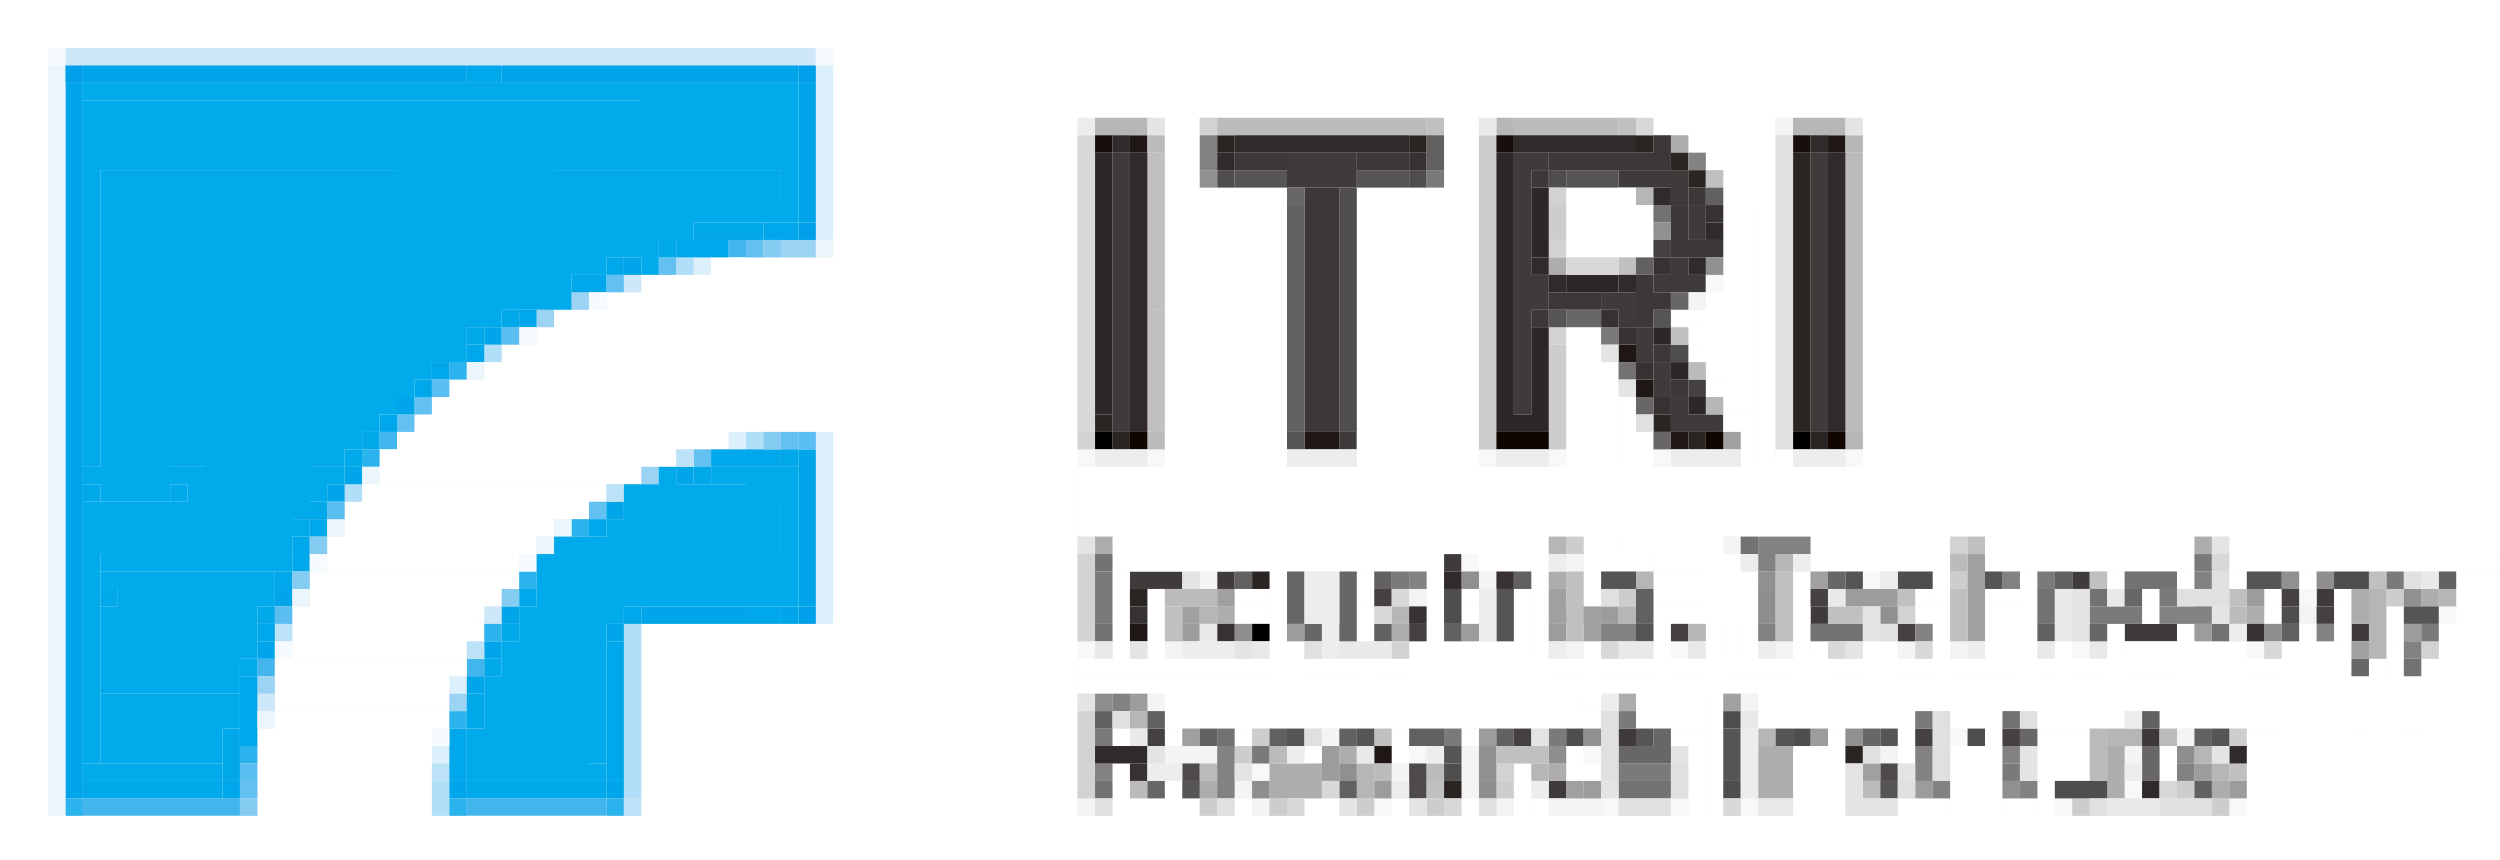
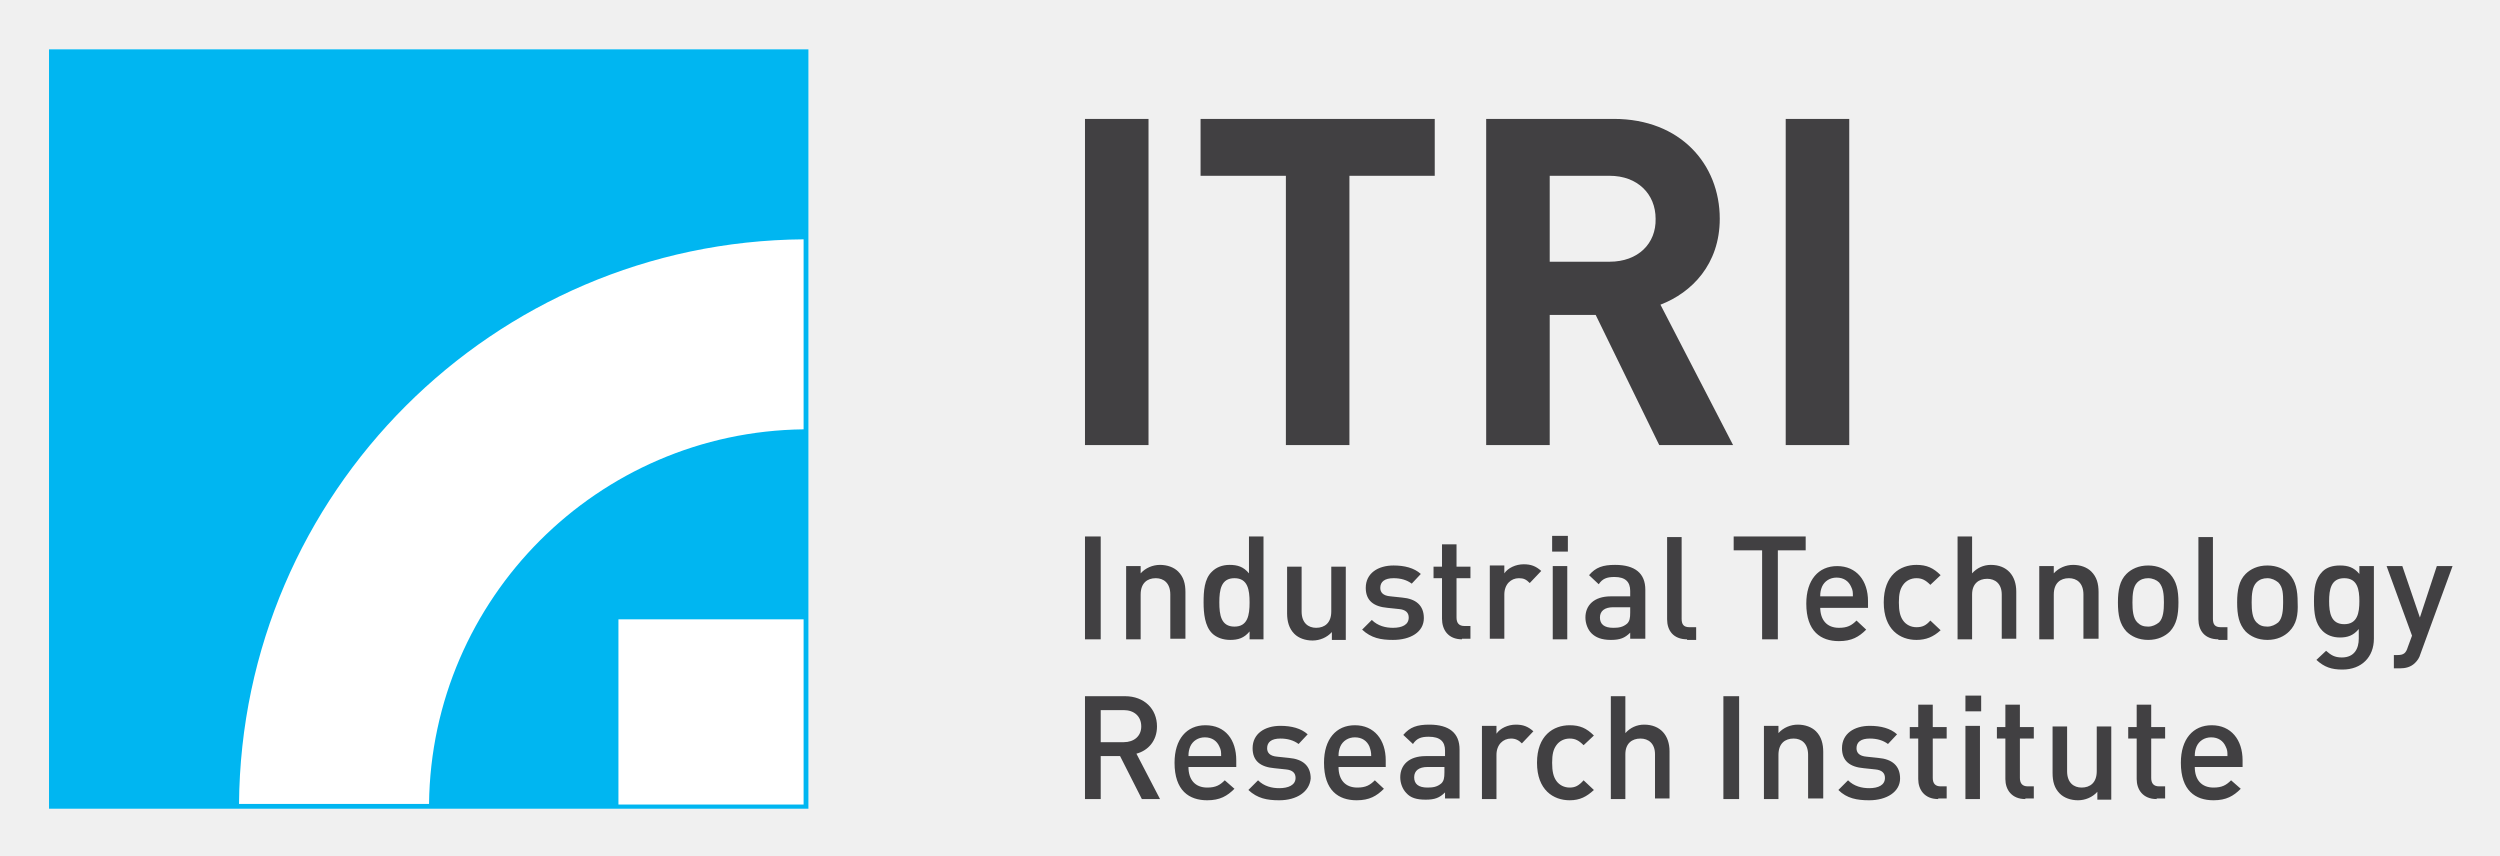
- <svg xmlns="http://www.w3.org/2000/svg" role="img" viewBox="83.25 56.25 143.26 49.26">
-   <path d="M130 60h1v9h-1zm0 9h1v1h-1zm-7 2h1v1h-1zm2 10h1v1h-1zm5 0h1v10h-1zm0 10h1v1h-1zm-21 4h1v1h-1zm-1 4h1v1h-1z" fill="#dcf0fc" />
-   <path d="M147 65h1v15h-1zm10 0h3v1h-3zm3 0h1v1h-1zm10 0h1v15h-1zm1 0h1v1h-1zm16 0h1v15h-1zm-30 1h3v1h-3zm3 0h1v1h-1zm16 0h3v1h-3zm3 0h1v1h-1zm0 1h1v1h-1zm1 1h1v1h-1zm0 1h1v1h-1zm-1 2h1v1h-1zm-8 1h1v1h-1zm7 0h2v1h-2zm2 0h1v1h-1zm-9 1h1v1h-1zm4 0h2v1h-2zm1 1h1v1h-1zm1 1h1v1h-1zm0 1h1v1h-1zm1 1h1v1h-1zm0 1h1v1h-1zm1 1h1v1h-1zm-32 1h1v1h-1zm32 0h2v1h-2zm2 0h1v1h-1zm6 0h1v1h-1zm-27 1h1v1h-1zm6 7h1v1h-1zm-18 1h2v1h-2zm2 0h1v1h-1zm3 0h1v1h-1zm49 0h1v1h-1zm14 1h1v1h-1zm-29 1h1v1h-1zm18 1h2v1h-2zm2 0h1v1h-1zm11 0h1v1h-1zm-42 6h1v1h-1zm-4 3h1v1h-1z" fill="#3f3b3a" />
-   <path d="M125 70h1v1h-1zm-20 11h1v1h-1zm-7 13h1v1h-1zm12 0h1v1h-1zm-22 8h8v1h-8zm8 0h1v1h-1zm14 0h7v1h-7zm7 0h1v1h-1z" fill="#43b5ed" />
-   <path d="M181 72h1v1h-1zm-36 10h1v1h-1zm4 0h1v1h-1zm19 0h1v1h-1zm4 0h1v1h-1zm6 0h1v1h-1zm11 0h1v1h-1zm-22 6h1v1h-1zm23 1h1v1h-1zm25 1h1v1h-1zm8 1h1v1h-1zm-78 2h1v1h-1zm34 0h1v1h-1zm23 0h1v1h-1zm10 0h1v1h-1zm-17 5h1v1h-1zm-31 1h1v1h-1zm10 0h1v1h-1zm-19 1h1v1h-1zm50 1h1v1h-1zm-43 1h1v1h-1zm13 0h1v1h-1zm4 0h1v1h-1zm4 0h1v1h-1zm18 0h1v1h-1zm10 0h1v1h-1z" fill="#f8f8f8" />
-   <g fill="#fff">
-     <path d="M0 0h310v58H0zm310 0h1v161h-1zM0 58h310v1H0zm0 1h85v102H0zm85 0h1v102h-1zm46 0h179v3H131zm0 3h179v1H131zm0 1h13v98h-13zm13 0h1v98h-1zm6 0h1v25h-1zm1 0h1v25h-1zm15 0h1v23h-1zm1 0h1v24h-1zm11 0h6v1h-6zm6 0h1v23h-1zm6 0h120v23H190zm-10 1h4v1h-4zm1 1h3v1h-3zm1 1h2v2h-2zm-30 1h4v19h-4zm4 0h1v30h-1z" />
-     <path d="M161 67h6v19h-6zm12 0h3v3h-3zm3 0h1v3h-1zm1 1h1v2h-1zm5 0h2v12h-2zm-9 2h4v1h-4zm4 0h1v1h-1zm-53 1h20v9h-20z" />
-     <path d="M120 72h24v8h-24z" />
-     <path d="M118 73h26v7h-26zm63 0h3v5h-3z" />
-     <path d="M115 74h29v6h-29zm64 0h5v1h-5z" />
-     <path d="M114 75h30v5h-30zm59 0h1v11h-1zm1 0h1v13h-1zm6 0h4v1h-4z" />
-     <path d="M112 76h32v4h-32zm68 0h4v1h-4z" />
-     <path d="M111 77h33v3h-33zm64 0h1v11h-1z" />
-     <path d="M109 78h35v2h-35zm72 0h3v1h-3z" />
-     <path d="M108 79h36v1h-36zm68 0h1v8h-1zm-69 1h37v1h-37zm75 0h2v1h-2zm-76 1h18v1h-18zm18 0h1v1h-1zm53 0h1v7h-1zm6 0h1v5h-1zm-78 1h16v1h-16zm16 0h1v1h-1zm64 0h1v4h-1zm-80 1h14v1h-14zm14 0h1v1h-1z" />
-     <path d="M145 83h165v3H145zm-41 1h13v1h-13zm13 0h1v1h-1zm-14 1h13v1h-13zm13 0h1v1h-1zm-13 1h11v1h-11zm11 0h1v1h-1zm31 0h165v1H145zm-43 1h11v2h-11zm11 0h1v1h-1zm34 0h7v1h-7zm7 0h11v1h-11zm11 0h6v1h-6zm6 0h1v1h-1zm5 0h2v1h-2zm2 0h3v1h-3zm3 0h1v74h-1zm6 0h7v1h-7zm7 0h1v1h-1zm3 0h11v1h-11zm11 0h1v2h-1zm3 0h99v1h-99zm-64 1h7v1h-7zm7 0h8v1h-8zm8 0h3v1h-3zm3 0h1v9h-1zm3 0h3v1h-3zm3 0h1v9h-1zm3 0h1v2h-1zm1 0h3v1h-3z" />
-     <path d="M178 88h4v1h-4zm4 0h1v7h-1zm5 0h5v1h-5zm5 0h2v1h-2zm2 0h1v3h-1zm3 0h4v1h-4zm4 0h4v1h-4zm4 0h3v1h-3zm6 0h1v1h-1zm1 0h4v1h-4zm4 0h94v1h-94zm-115 1h11v1h-11zm11 0h1v1h-1zm35 0h1v6h-1zm14 0h1v2h-1z" />
-     <path d="M178 89h5v1h-5zm5 0h1v6h-1zm3 0h1v8h-1zm13 0h1v7h-1zm5 0h1v1h-1zm4 0h1v1h-1zm3 0h1v1h-1zm4 0h1v1h-1zm9 0h86v72h-86zm-123 1h10v2h-10zm10 0h1v1h-1zm38 0h1v5h-1zm5 0h2v1h-2zm13 0h1v1h-1zm3 0h1v7h-1zm4 0h1v1h-1zm4 0h5v1h-5zm15 0h1v1h-1zm4 0h2v1h-2zm9 0h1v1h-1zm7 0h1v1h-1zm4 0h1v1h-1z" />
-     <path d="M100 91h10v3h-10zm54 0h2v1h-2zm7 0h1v6h-1zm6 0h1v1h-1zm11 0h5v1h-5zm15 0h1v1h-1zm1 0h1v5h-1zm3 0h2v1h-2zm9 0h1v1h-1zm7 0h1v1h-1zm4 0h1v2h-1zm3 0h1v2h-1zm-110 1h1v1h-1zm10 0h24v69h-24zm58 0h1v5h-1zm19 0h2v3h-2zm7 0h1v5h-1zm4 0h1v5h-1zm7 0h1v69h-1zm8 0h87v69h-87zm-66 1h1v4h-1zm7 0h2v4h-2zm2 0h2v4h-2zm2 0h3v4h-3zm6 0h1v4h-1zm13 0h1v4h-1zm3 0h1v4h-1zm1 0h1v4h-1zm10 0h1v4h-1z" />
-     <path d="M205 93h4v2h-4zm4 0h2v4h-2zm2 0h1v4h-1zm3 0h3v68h-3zm3 0h1v68h-1zm3 0h1v68h-1zM99 94h10v3H99zm10 0h1v1h-1z" />
-     <path d="M145 94h70v1h-70zm74 0h1v67h-1zm3 0h88v67h-88z" />
-     <path d="M145 95h165v1H145zm5 1h24v1h-24zm27 0h4v1h-4zm7 0h8v1h-8zm8 0h3v1h-3zm3 0h2v1h-2zm2 0h8v1h-8zm8 0h105v1H205zM99 97h9v64h-9zm9 0h1v1h-1zm42 0h24v1h-24zm24 0h1v1h-1zm3 0h4v1h-4zm7 0h8v1h-8zm8 0h1v2h-1zm3 0h2v1h-2zm2 0h1v64h-1zm3 0h4v1h-4zm4 0h1v1h-1zm3 0h103v1H207z" />
-     <path d="M98 98h9v63h-9zm49 0h1v63h-1zm3 0h1v1h-1zm4 0h1v1h-1zm9 0h1v1h-1zm4 0h1v1h-1zm12 0h2v1h-2zm9 0h1v63h-1zm12 0h2v1h-2zm2 0h1v2h-1zm10 0h98v63h-98zm-54 1h1v1h-1zm5 0h1v1h-1zm10 0h1v1h-1zm7 0h1v62h-1zm6 0h2v1h-2zm6 0h1v1h-1zm3 0h2v1h-2zm5 0h2v1h-2zm7 0h1v1h-1zm-37 1h1v61h-1zm3 0h1v1h-1zm1 0h1v1h-1zm12 0h2v1h-2zm9 0h2v1h-2zm5 0h2v1h-2zm2 0h1v1h-1zm5 0h1v1h-1zm-57 1h1v60h-1zm36 0h2v60h-2zm9 0h2v60h-2zm5 0h1v60h-1z" />
-     <path d="M148 102h3v59h-3zm3 0h1v59h-1zm3 0h1v59h-1zm4 0h1v59h-1zm1 0h1v59h-1zm4 0h1v59h-1zm4 0h1v59h-1zm4 0h1v59h-1zm21 0h1v59h-1zm1 0h2v59h-2zm5 0h2v59h-2z" />
-     <path d="M86 103h224v58H86zM0 161h310v1H0zm310 0h1v1h-1z" />
+ <svg xmlns="http://www.w3.org/2000/svg" role="img" viewBox="-6.70 51.55 413.14 141.39">
+   <style>svg {enable-background:new 0 0 400 245}</style>
+   <path fill="#fff" d="M1.4 59.7h125.5v125.5H1.4z" />
+   <path fill="#00b6f1" d="M1.4 59.7v125.5h125.5V59.7H1.4zm124.7 124.8H95.5v-30.6h30.6v30.6zm0-62c-34 .4-61.5 27.9-61.9 61.9H32.8c.4-51.4 42-92.9 93.3-93.3v31.4z" />
+   <g>
+     <path fill="#414042" d="M288.4 71.2v53.9h10.5V71.2h-10.5m-10.9 16.5c0-9-6.5-16.5-17.5-16.5h-21.1v53.9h10.5v-21.5h7.6l10.5 21.5h12.2l-12-23.2c5.2-2 9.8-6.7 9.8-14.2zm-18.2 7.1h-9.9V80.6h9.9c4.6 0 7.6 3 7.6 7.1.1 4.1-2.9 7.1-7.6 7.1zm-86.7 30.3h10.5V71.2h-10.5v53.9zm19.1-44.5h14.1v44.5h10.5V80.6h14.1v-9.4h-38.7v9.4zm-19.1 59.6h2.6v17h-2.6zm14.1 17v-7.4c0-1.9-1.1-2.7-2.4-2.7-1.4 0-2.5.8-2.5 2.7v7.4h-2.4v-12.1h2.4v1.2c.8-.9 2-1.4 3.2-1.4 1.2 0 2.3.4 3 1.1.9.9 1.2 2 1.2 3.4v7.7h-2.5m10.6-10c-2.2 0-2.5 1.9-2.5 4s.3 4 2.5 4 2.5-1.9 2.5-4-.3-4-2.5-4m2.5 10.1v-1.3c-.9 1.1-1.9 1.4-3.2 1.4-1.2 0-2.3-.4-3-1.1-1.2-1.2-1.4-3.3-1.4-5.1 0-1.8.1-3.9 1.4-5.1.7-.7 1.7-1.1 2.9-1.1 1.3 0 2.3.3 3.2 1.4v-6.1h2.4v17h-2.3zm13.6 0V156c-.8.9-2 1.4-3.2 1.4-1.2 0-2.3-.4-3-1.1-.9-.9-1.2-2.1-1.2-3.4v-7.7h2.4v7.4c0 1.9 1.1 2.7 2.4 2.7 1.4 0 2.5-.8 2.5-2.7v-7.4h2.4v12.1h-2.3m10.1 0c-2 0-3.6-.3-5.1-1.7l1.6-1.6c1 1 2.3 1.3 3.5 1.3 1.5 0 2.6-.5 2.6-1.7 0-.8-.5-1.3-1.6-1.4l-1.9-.2c-2.3-.2-3.6-1.2-3.6-3.3 0-2.4 2-3.7 4.6-3.7 1.8 0 3.4.4 4.5 1.4l-1.5 1.6c-.8-.6-1.8-.9-3-.9-1.5 0-2.2.6-2.2 1.6 0 .7.4 1.3 1.7 1.4l1.9.2c2.3.2 3.6 1.3 3.6 3.4 0 2.3-2.2 3.6-5.1 3.6m11.4-.1c-2.3 0-3.3-1.6-3.3-3.4v-6.7h-1.4v-1.9h1.4v-3.7h2.4v3.7h2.3v1.9H234v6.5c0 .9.4 1.4 1.3 1.4h1v2.1h-1.4m11.2-9.2c-.6-.6-1-.8-1.8-.8-1.3 0-2.4 1-2.4 2.7v7.3h-2.4V145h2.4v1.3c.6-.9 1.9-1.5 3.2-1.5 1.2 0 2 .3 2.9 1.1l-1.9 2m3.8 9.3v-12.1h2.4v12.1h-2.4m2.5-14.5h-2.6v-2.6h2.6v2.6zm10.3 9.2h-2.8c-1.4 0-2.2.6-2.2 1.7s.7 1.7 2.2 1.7c.9 0 1.6-.1 2.3-.7.4-.4.5-.9.5-1.8v-.9m0 5.3v-1.1c-.9.9-1.7 1.2-3.2 1.2-1.5 0-2.5-.4-3.2-1.1-.6-.6-1-1.6-1-2.6 0-2 1.4-3.5 4.2-3.5h3.2v-.9c0-1.5-.8-2.3-2.6-2.3-1.3 0-2 .3-2.6 1.2l-1.6-1.5c1.1-1.3 2.3-1.7 4.3-1.7 3.3 0 5 1.4 5 4.1v8.1h-2.5zm9.4 0c-2.3 0-3.3-1.5-3.3-3.3v-13.6h2.4v13.5c0 .9.3 1.4 1.3 1.4h1.1v2.1h-1.5m15-14.8v14.7h-2.6v-14.7h-4.7v-2.3h11.9v2.3h-4.6m12.1 6c-.4-.9-1.2-1.5-2.4-1.5-1.1 0-2 .6-2.4 1.5-.2.5-.3.9-.3 1.6h5.4c0-.7 0-1-.3-1.6m-5.1 3.4c0 2.1 1.1 3.4 3.1 3.4 1.4 0 2.1-.4 2.9-1.2l1.6 1.5c-1.2 1.2-2.4 1.9-4.5 1.9-3 0-5.4-1.6-5.4-6.2 0-3.9 2-6.2 5.1-6.2 3.2 0 5.1 2.4 5.1 5.8v1.1h-7.9zm15.9 5.4c-2.7 0-5.4-1.7-5.4-6.2s2.7-6.2 5.4-6.2c1.7 0 2.8.5 4 1.7l-1.7 1.6c-.8-.8-1.4-1.1-2.3-1.1-.9 0-1.7.4-2.2 1.1-.5.7-.7 1.5-.7 2.9s.2 2.3.7 3c.5.7 1.3 1.1 2.2 1.1 1 0 1.6-.3 2.3-1.1l1.7 1.6c-1.2 1.1-2.4 1.6-4 1.6m14.1-.1v-7.4c0-1.8-1.1-2.6-2.4-2.6-1.4 0-2.5.8-2.5 2.6v7.4h-2.4v-17h2.4v6.1c.8-.9 1.9-1.4 3.1-1.4 2.7 0 4.2 1.8 4.2 4.4v7.8h-2.4m13.5.1v-7.4c0-1.9-1.1-2.7-2.4-2.7-1.4 0-2.5.8-2.5 2.7v7.4h-2.4v-12.1h2.4v1.2c.8-.9 2-1.4 3.2-1.4 1.2 0 2.3.4 3 1.1.9.9 1.2 2 1.2 3.4v7.7h-2.5m12.5-9.3c-.4-.4-1.1-.7-1.8-.7s-1.3.2-1.8.7c-.7.7-.8 2-.8 3.3 0 1.3.1 2.6.8 3.3.5.5 1 .7 1.8.7.7 0 1.3-.3 1.8-.7.7-.7.8-2 .8-3.3 0-1.3-.1-2.5-.8-3.3m1.8 8.1c-.8.8-2 1.4-3.6 1.4s-2.8-.6-3.6-1.4c-1.1-1.2-1.4-2.7-1.4-4.8 0-2 .3-3.6 1.4-4.7.8-.8 2-1.4 3.6-1.4s2.8.6 3.6 1.4c1.1 1.2 1.4 2.7 1.4 4.7 0 2.1-.3 3.6-1.4 4.8zm8 1.3c-2.3 0-3.3-1.5-3.3-3.3v-13.6h2.4v13.5c0 .9.3 1.4 1.3 1.4h1.1v2.1h-1.5m9.9-9.5c-.5-.4-1.1-.7-1.8-.7s-1.3.2-1.8.7c-.7.7-.8 2-.8 3.3 0 1.3.1 2.6.8 3.3.5.5 1 .7 1.8.7.7 0 1.3-.3 1.8-.7.7-.7.8-2 .8-3.3 0-1.3 0-2.5-.8-3.3m1.8 8.1c-.8.8-2 1.4-3.6 1.4s-2.8-.6-3.6-1.4c-1.1-1.2-1.4-2.7-1.4-4.8 0-2 .3-3.6 1.4-4.7.8-.8 2-1.4 3.6-1.4s2.8.6 3.6 1.4c1.1 1.2 1.4 2.7 1.4 4.7.1 2.1-.2 3.6-1.4 4.8zm9.1-8.8c-2.2 0-2.5 1.9-2.5 3.8s.3 3.8 2.5 3.8 2.5-1.9 2.5-3.8-.3-3.8-2.5-3.8m-.3 15.1c-1.8 0-3-.4-4.3-1.6l1.6-1.5c.8.7 1.4 1.1 2.6 1.1 2.1 0 2.8-1.5 2.8-3.1v-1.6c-.9 1.1-1.9 1.4-3.1 1.4-1.2 0-2.2-.4-2.9-1.1-1.2-1.2-1.4-2.9-1.4-4.9 0-2.1.2-3.7 1.4-4.9.7-.7 1.7-1 2.9-1 1.3 0 2.3.3 3.2 1.4v-1.3h2.4v12c0 3-2 5.1-5.2 5.1zm12.9-2.6c-.2.7-.5 1.1-.9 1.5-.7.7-1.6.9-2.5.9h-1v-2.2h.6c1 0 1.4-.3 1.7-1.3l.7-1.9-4.2-11.5h2.6l2.9 8.5 2.8-8.5h2.6l-5.3 14.5M179 168.9h-3.8v5.3h3.8c1.7 0 2.9-1 2.9-2.6 0-1.7-1.2-2.7-2.9-2.7m3 14.7l-3.6-7.1h-3.2v7.1h-2.6v-17h6.6c3.2 0 5.3 2.1 5.3 5 0 2.4-1.5 4-3.4 4.5l3.9 7.5h-3zm12.8-8.7c-.4-.9-1.2-1.5-2.4-1.5-1.1 0-2 .6-2.4 1.5-.2.5-.3.9-.3 1.6h5.4c0-.7 0-1-.3-1.6m-5.1 3.4c0 2.1 1.1 3.4 3.1 3.4 1.4 0 2.1-.4 2.9-1.2l1.6 1.4c-1.2 1.2-2.4 1.9-4.5 1.9-3 0-5.4-1.6-5.4-6.2 0-3.9 2-6.2 5.1-6.2 3.3 0 5.1 2.4 5.1 5.8v1.1h-7.9zm15 5.5c-2 0-3.6-.3-5.1-1.7l1.6-1.6c1 1 2.3 1.3 3.5 1.3 1.5 0 2.7-.5 2.7-1.7 0-.8-.5-1.3-1.6-1.4l-1.9-.2c-2.3-.2-3.6-1.2-3.6-3.3 0-2.4 2-3.7 4.6-3.7 1.8 0 3.4.4 4.5 1.4l-1.5 1.6c-.8-.6-1.8-.9-3-.9-1.5 0-2.2.6-2.2 1.6 0 .7.4 1.3 1.7 1.4l1.9.2c2.3.2 3.6 1.3 3.6 3.4-.2 2.2-2.3 3.6-5.2 3.6m14.9-8.9c-.4-.9-1.2-1.5-2.4-1.5-1.1 0-2 .6-2.4 1.5-.2.5-.3.9-.3 1.6h5.4c0-.7-.1-1-.3-1.6m-5.1 3.4c0 2.1 1.1 3.4 3.1 3.4 1.4 0 2.1-.4 2.9-1.2l1.5 1.4c-1.2 1.2-2.4 1.9-4.5 1.9-3 0-5.4-1.6-5.4-6.2 0-3.9 2-6.2 5.1-6.2 3.2 0 5.1 2.4 5.1 5.8v1.1h-7.8zm17.5 0h-2.8c-1.4 0-2.2.6-2.2 1.7s.7 1.7 2.2 1.7c.9 0 1.6-.1 2.3-.7.4-.4.5-.9.5-1.8v-.9m.1 5.3v-1.1c-.9.9-1.7 1.2-3.2 1.2-1.5 0-2.5-.3-3.2-1.1-.6-.6-1-1.6-1-2.6 0-2 1.4-3.5 4.2-3.5h3.2v-.9c0-1.5-.8-2.3-2.7-2.3-1.3 0-2 .3-2.6 1.2l-1.6-1.5c1.1-1.3 2.3-1.7 4.3-1.7 3.3 0 5 1.4 5 4.1v8.1h-2.4zm12.7-9.2c-.5-.5-1-.8-1.8-.8-1.3 0-2.4 1-2.4 2.7v7.3h-2.4v-12.1h2.4v1.3c.6-.9 1.9-1.5 3.2-1.5 1.2 0 2 .3 2.9 1.1l-1.9 2m7.9 9.4c-2.7 0-5.4-1.7-5.4-6.2s2.7-6.2 5.4-6.2c1.7 0 2.8.5 4 1.7l-1.7 1.6c-.8-.8-1.4-1.1-2.3-1.1-.9 0-1.7.4-2.2 1.1-.5.7-.7 1.5-.7 2.9s.2 2.3.7 3c.5.7 1.3 1.1 2.2 1.1.9 0 1.5-.3 2.3-1.2l1.7 1.6c-1.2 1.1-2.3 1.7-4 1.7m14.1-.2v-7.4c0-1.8-1.1-2.6-2.4-2.6-1.4 0-2.5.8-2.5 2.6v7.4h-2.4v-17h2.4v6.1c.8-.9 1.9-1.4 3.1-1.4 2.7 0 4.2 1.8 4.2 4.4v7.8h-2.4m11.3-16.9h2.6v17h-2.6zm14 17v-7.3c0-1.9-1.1-2.7-2.4-2.7-1.4 0-2.5.8-2.5 2.7v7.3h-2.4v-12.1h2.4v1.2c.8-.9 2-1.4 3.2-1.4 1.2 0 2.3.4 3 1.1.9.9 1.2 2.1 1.2 3.4v7.7h-2.5m10.1.3c-2 0-3.7-.3-5.1-1.7l1.6-1.6c1 1 2.3 1.3 3.5 1.3 1.5 0 2.6-.5 2.6-1.7 0-.8-.5-1.3-1.6-1.4l-1.9-.2c-2.3-.2-3.6-1.2-3.6-3.3 0-2.4 2-3.7 4.6-3.7 1.8 0 3.4.4 4.5 1.4l-1.5 1.6c-.8-.6-1.8-.9-3-.9-1.5 0-2.2.6-2.2 1.6 0 .7.4 1.3 1.7 1.4l1.9.2c2.3.2 3.6 1.3 3.6 3.4 0 2.2-2.2 3.6-5.1 3.6m11.4-.2c-2.3 0-3.3-1.6-3.3-3.3v-6.7h-1.4v-1.9h1.4V168h2.4v3.7h2.3v1.9h-2.3v6.5c0 .9.4 1.4 1.3 1.4h1v2h-1.4m4.5.1v-12.1h2.4v12.1h-2.4m2.6-14.5h-2.6v-2.6h2.6v2.6zm7.3 14.5c-2.3 0-3.3-1.6-3.3-3.3v-6.7h-1.4v-1.9h1.4V168h2.4v3.7h2.3v1.9h-2.3v6.5c0 .9.4 1.4 1.3 1.4h1v2H328m11.9.1v-1.2c-.8.9-2 1.4-3.2 1.4-1.2 0-2.3-.4-3-1.1-.9-.9-1.2-2-1.2-3.4v-7.7h2.4v7.4c0 1.9 1.1 2.7 2.4 2.7 1.4 0 2.5-.8 2.5-2.7v-7.4h2.4v12.1h-2.3m9.8-.1c-2.3 0-3.3-1.6-3.3-3.3v-6.7H345v-1.9h1.4V168h2.4v3.7h2.3v1.9h-2.3v6.5c0 .9.4 1.4 1.3 1.4h1v2h-1.4m11.4-8.6c-.4-.9-1.2-1.5-2.4-1.5-1.1 0-2 .6-2.4 1.5-.2.5-.3.9-.3 1.6h5.4c0-.7 0-1-.3-1.6m-5.1 3.4c0 2.1 1.1 3.4 3.1 3.4 1.4 0 2.1-.4 2.9-1.2l1.6 1.4c-1.2 1.2-2.4 1.9-4.5 1.9-3 0-5.4-1.6-5.4-6.2 0-3.9 2-6.2 5.1-6.2 3.2 0 5.1 2.4 5.1 5.8v1.1H356z" />
  </g>
-   <path d="M185 63h1v1h-1zm-5 10h1v1h-1zm2 14h1v1h-1zm-9 1h1v1h-1zm-21 1h1v1h-1zm16 0h1v1h-1zm-4 1h1v1h-1zm51 1h1v1h-1zm-65 2h1v1h-1zm23 0h1v1h-1zm12 0h1v1h-1zm7 0h1v1h-1zm3 0h1v1h-1zm-46 3h1v1h-1zm34 0h1v1h-1zm-24 2h1v1h-1zm49 0h1v1h-1zm-58 1h2v1h-2zm2 0h1v1h-1zm15 0h1v2h-1zm24 0h1v1h-1zm14 0h1v1h-1zm-42 1h1v1h-1zm-9 1h1v1h-1zm13 0h1v1h-1zm-22 1h1v1h-1zm10 0h1v1h-1zm14 0h1v1h-1zm3 0h2v1h-2zm2 0h1v1h-1z" fill="#f4f4f4" />
-   <path d="M146 81h1v1h-1zm40 0h1v1h-1zm-31 11h1v1h-1z" />
-   <path d="M87 59h42v1H87zm42 0h1v1h-1zm-10 13h1v1h-1zm-8 19h1v1h-1zm-13 5h1v1h-1z" fill="#cee8f9" />
-   <path d="M148 64h1v1h-1zm40 0h1v1h-1zm-12 12h1v1h-1zm1 2h1v1h-1zm-19 3h1v1h-1zm1 0h1v1h-1zm20 0h1v1h-1zm-31 11h1v1h-1zm14 7h1v1h-1z" fill="#1e1715" />
-   <path d="M178 70h1v1h-1zm2 8h1v1h-1zm-18 12h1v1h-1zm25 0h1v1h-1zm27 0h1v1h-1zm2 1h1v1h-1zm-52 1h1v1h-1zm15 0h1v1h-1zm13 0h1v1h-1zm-43 6h1v1h-1zm21 0h1v1h-1zm23 0h1v1h-1zm5 0h1v1h-1z" fill="#444140" />
-   <path d="M151 100h1v1h-1zm13 0h1v1h-1zm27 0h1v1h-1zm-27 1h1v1h-1z" fill="#4d4a49" />
-   <path d="M168 64h1v17h-1zm4 4h1v1h-1zm0 1h1v1h-1zm0 7h1v5h-1zm-4 5h1v1h-1zm4 0h1v1h-1zm1 6h1v1h-1zm22 2h1v1h-1zm-19 1h1v1h-1zm44 0h1v1h-1zm-65 8h1v1h-1zm56 0h1v1h-1zm-57 1h1v1h-1zm15 2h1v1h-1zm39 0h1v1h-1zm-56 1h1v1h-1zm4 0h1v1h-1zm5 0h1v1h-1zm4 0h1v1h-1zm37 0h1v1h-1zm8 0h1v1h-1z" fill="#cdcdcd" />
-   <path d="M179 64h1v1h-1zm-7 7h1v1h-1zm-26 16h1v1h-1zm63 0h1v1h-1zm-37 2h1v1h-1zm46 1h1v1h-1zm4 0h1v1h-1zm-69 1h1v1h-1zm59 0h1v1h-1zm6 0h1v1h-1zm-55 1h1v1h-1zm13 4h1v1h-1zm-16 3h1v1h-1zm24 0h1v2h-1zm1 0h1v2h-1zm19 0h1v2h-1zm-48 1h2v1h-2zm2 0h1v1h-1zm14 0h1v1h-1zm-20 1h1v1h-1zm4 0h2v1h-2zm2 0h1v1h-1zm26 0h1v1h-1zm1 0h1v1h-1zm19 0h1v1h-1zm6 0h1v1h-1z" fill="#aeadac" />
-   <path d="M178 68h1v1h-1zm-2 9h1v1h-1zm7 10h1v1h-1zm-37 1h1v1h-1zm59 1h2v1h-2zm2 0h1v1h-1zm-7 1h1v1h-1zm3 0h1v1h-1zm-3 1h1v1h-1zm-54 1h1v1h-1zm41 0h2v1h-2zm2 0h1v1h-1zm21 0h1v1h-1zm11 2h1v1h-1zm-23 3h1v1h-1zm-45 1h1v1h-1zm-7 3h1v1h-1zm30 0h2v1h-2zm2 0h1v1h-1z" fill="#737171" />
-   <path d="M122 71h1v1h-1zm-11 5h1v1h-1zm15 5h1v1h-1zm-23 3h1v1h-1zm16 8h1v9h-1zm-11 9h1v1h-1zm11 0h1v1h-1zm-11 1h1v1h-1z" fill="#b1dff7" />
-   <path d="M189 90h2v1h-2zm2 0h1v1h-1zm21 0h1v1h-1zm-37 1h1v1h-1zm-24 1h1v1h-1zm6 0h1v1h-1zm10 0h1v1h-1zm5 0h1v1h-1zm37 0h1v1h-1zm12 0h1v1h-1zm-73 4h1v1h-1zm20 2h1v1h-1zm19 0h1v1h-1zm-28 1h1v1h-1zm0 1h1v1h-1zm50 0h1v1h-1zm-47 1h1v1h-1zm12 0h1v1h-1zm19 0h1v1h-1zm18 0h1v1h-1z" fill="#9d9c9c" />
-   <path d="M153 66h1v1h-1zm11 0h1v1h-1zm8 0h1v1h-1zm-12 1h1v13h-1zm19 9h1v1h-1zm-19 4h1v1h-1zm32 9h1v1h-1zm1 0h1v1h-1zm24 0h1v1h-1zm1 0h1v1h-1zm-52 1h1v1h-1zm0 1h1v1h-1zm48 0h1v1h-1zm-32 6h1v1h-1zm-9 1h1v1h-1zm13 0h1v1h-1zm10 0h1v1h-1zm-30 2h1v1h-1zm16 1h1v1h-1zm19 0h2v1h-2zm2 0h1v1h-1z" fill="#504d4d" />
-   <path d="M126 70h1v1h-1zm-5 1h1v1h-1zm-3 1h1v1h-1zm-11 7h1v1h-1zm-1 1h1v1h-1zm22 1h1v1h-1zm-5 1h1v1h-1zm-6 3h1v1h-1zm-20 16h1v1h-1z" fill="#63c1f1" />
-   <path d="M182 81h1v1h-1zm14 7h1v4h-1zm-9 1h1v1h-1zm-34 1h1v1h-1zm19 0h1v1h-1zm-21 1h1v1h-1zm21 0h2v1h-2zm2 0h1v1h-1zm0 1h1v1h-1zm22 0h1v1h-1zm22 1h1v1h-1zm-36 3h1v1h-1zm-31 2h1v1h-1zm39 2h1v1h-1zm-17 1h1v1h-1z" fill="#a19f9f" />
-   <path d="M146 63h2v1h-2zm2 0h1v1h-1zm21 0h1v1h-1zm17 0h2v1h-2zm2 0h1v1h-1zm1 1h1v1h-1zm-12 3h1v1h-1zm4 12h1v1h-1zm8 2h1v1h-1zm-17 6h1v1h-1zm13 1h1v1h-1zm-8 1h1v1h-1zm42 1h1v3h-1zm4 0h1v1h-1zm-71 1h1v1h-1zm11 0h1v1h-1zm13 0h1v1h-1zm4 1h1v1h-1zm39 1h1v1h-1zm-71 4h1v1h-1zm36 1h1v1h-1zm20 0h1v1h-1zm1 0h1v1h-1zm4 1h1v1h-1zm-48 1h1v1h-1zm10 0h1v1h-1zm39 0h1v1h-1zm-49 1h1v1h-1z" fill="#b7b6b6" />
-   <path d="M152 63h1v1h-1zm20 4h1v1h-1zm0 3h1v1h-1zm0 5h1v1h-1zm-27 6h1v1h-1zm50 6h1v1h-1zm-50 1h1v4h-1zm47 3h1v1h-1zm-47 1h1v1h-1zm18 1h1v1h-1zm59 0h1v1h-1zm-77 4h1v1h-1zm0 1h1v3h-1zm24 2h1v1h-1zm-24 1h1v1h-1z" fill="#d2d2d2" />
-   <path d="M153 64h1v1h-1zm11 0h1v1h-1zm13 0h1v1h-1zm2 1h1v1h-1zm7 0h1v15h-1zm-6 1h1v1h-1zm-34 14h1v1h-1zm32 0h1v1h-1zm8 0h1v1h-1zm-39 1h1v1h-1zm33 0h1v1h-1zm7 0h1v1h-1zm-32 8h1v1h-1zm-7 1h1v1h-1zm41 9h1v1h-1zm-23 2h1v1h-1z" fill="#2a2523" />
-   <path d="M216 89h1v1h-1zm-32 1h1v1h-1zm0 1h1v1h-1zm-30 1h1v1h-1zm59 0h1v1h-1zm-67 4h1v1h-1zm26 3h1v1h-1zm36 0h1v1h-1zm-53 2h1v1h-1zm13 0h1v1h-1z" fill="#8f8d8e" />
-   <path d="M88 60h21v1H88zm21 0h1v1h-1zm3 0h3v1h-3zm3 0h13v1h-13zm13 0h1v1h-1zm-41 1h1v40h-1zm42 0h1v7h-1zm0 7h1v1h-1zm-10 3h1v1h-1zm-8 4h1v1h-1zm-5 4h1v1h-1zm23 3h1v8h-1zm-26 1h1v1h-1zm19 0h1v1h-1zm-20 1h1v1h-1zm16 1h1v1h-1zm-19 5h1v1h-1zm30 0h1v1h-1zm-17 1h1v1h-1zm8 0h5v1h-5zm5 0h1v1h-1zm3 0h1v1h-1zm-10 1h1v1h-1zm-20 1h1v1h-1zm13 0h1v1h-1zm-1 2h1v1h-1zm-23 6h1v1h-1zm22 0h1v1h-1zm9 0h1v1h-1z" fill="#00a5ea" />
-   <path d="M146 64h1v1h-1zm23 0h1v1h-1zm17 0h1v1h-1z" fill="#180e0c" />
-   <path d="M178 64h1v1h-1zm-24 1h2v1h-2zm2 0h1v1h-1zm5 0h2v1h-2zm2 0h1v1h-1zm9 0h4v1h-4zm4 0h2v1h-2zm2 0h1v1h-1zm-7 1h1v1h-1zm-13 1h1v13h-1zm1 0h1v13h-1zm21 0h1v1h-1zm-1 1h1v2h-1zm0 2h2v1h-2zm2 0h1v1h-1zm-4 2h1v2h-1zm-5 1h2v1h-2zm2 0h1v1h-1zm4 0h1v1h-1zm-7 1h1v1h-1zm6 0h1v1h-1zm1 2h1v1h-1zm1 2h1v1h-1zm-21 2h1v1h-1zm1 0h1v1h-1zm47 18h1v1h-1z" fill="#3c3837" />
-   <path d="M165 66h1v1h-1zm10 9h1v1h-1zm34 13h1v1h-1zm-63 1h1v2h-1zm17 0h1v1h-1zm37 0h1v1h-1zm20 0h1v1h-1zm-13 1h1v1h-1zm-61 1h1v1h-1zm57 0h2v1h-2zm2 0h1v1h-1zm17 1h1v1h-1zm-46 5h1v1h-1zm17 0h1v1h-1zm-47 1h1v1h-1zm20 0h1v1h-1zm6 0h1v1h-1zm-17 1h1v1h-1zm21 1h2v1h-2zm2 0h1v1h-1zm20 0h1v1h-1z" fill="#7c7979" />
-   <path d="M109 77h1v1h-1zm-5 5h1v1h-1zm12 4h1v1h-1zm-3 3h1v1h-1zm-2 3h1v1h-1zm-2 5h1v1h-1zm-12 2h1v1h-1zm-10 3h1v1h-1zm22 0h1v1h-1zm9 0h1v1h-1z" fill="#2bb3ee" />
-   <path d="M122 82h1v1h-1zm-4 2h1v1h-1zm-19 8h1v1h-1zm11 1h1v1h-1zm-2 7h1v1h-1zm11 2h1v1h-1z" fill="#bce2f7" />
-   <path d="M153 63h11v1h-11zm11 0h1v1h-1zm6 0h5v1h-5zm5 0h1v1h-1zm-26 1h1v1h-1zm40 1h1v15h-1zm-9 12h1v1h-1zm9 3h1v1h-1zm-40 1h1v1h-1zm46 7h1v1h-1zm-45 2h2v1h-2zm2 0h1v1h-1zm59 1h1v1h-1zm-8 7h1v2h-1zm4 0h1v1h-1zm-51 1h1v1h-1zm-4 1h1v1h-1zm10 0h1v1h-1zm3 0h1v1h-1zm38 0h1v1h-1zm-55 1h1v1h-1zm42 0h1v1h-1z" fill="#bcbbbb" />
-   <path d="M152 64h1v1h-1zm0 1h1v1h-1zm28 0h1v1h-1zm4 22h2v1h-2zm2 0h1v1h-1zm-2 1h1v1h-1zm-20 1h1v1h-1zm34 0h1v1h-1zm11 0h1v2h-1zm-2 2h2v1h-2zm2 0h1v1h-1zm-34 1h1v1h-1zm1 0h1v1h-1zm8 0h1v1h-1zm9 0h1v1h-1zm23 0h1v1h-1zm5 1h1v1h-1zm-74 3h1v1h-1zm6 3h1v2h-1zm40 0h1v1h-1zm5 0h1v1h-1zm-52 1h1v1h-1zm47 0h1v1h-1zm15 0h1v1h-1zm-55 1h1v1h-1zm41 0h1v1h-1zm5 0h1v1h-1z" fill="#838181" />
-   <path d="M146 65h1v14h-1zm23 0h1v15h-1zm2 2h1v3h-1zm0 3h1v1h-1zm2 2h2v1h-2zm2 0h1v1h-1zm-4 3h1v5h-1zm7 0h1v1h-1zm1 2h1v1h-1zm-33 2h1v1h-1zm34 0h1v1h-1zm-11 1h2v1h-2zm2 0h1v1h-1z" fill="#2d2827" />
-   <path d="M128 70h1v1h-1zm1 0h1v1h-1zm-13 3h1v1h-1zm-2 1h1v1h-1zm6 9h1v1h-1zM98 95h1v1h-1zm11 1h1v1h-1z" fill="#9ad3f4" />
-   <path d="M152 66h1v1h-1zm26 3h1v1h-1zm3 2h1v1h-1zm-14 18h1v1h-1zm17 0h1v1h-1zm30 0h1v1h-1zm7 1h1v1h-1zm-30 1h1v1h-1zm-17 7h1v1h-1zm15 0h1v1h-1zm-21 1h1v1h-1zm-8 1h1v1h-1zm8 0h1v1h-1zm30 1h1v1h-1z" fill="#919090" />
-   <path d="M149 70h1v1h-1zm0 1h1v2h-1zm0 2h1v1h-1zm70 16h1v1h-1zm-27 1h1v1h-1z" fill="#c0c0bf" />
-   <path d="M110 60h1v1h-1zm1 0h1v1h-1zm16 9h1v1h-1zm1 0h1v1h-1zm-6 1h2v1h-2zm2 0h1v1h-1zm-6 1h1v1h-1zm-2 1h1v1h-1zm1 0h1v1h-1zm-4 2h1v1h-1zm-3 2h1v1h-1zm-2 1h1v1h-1zm-1 1h1v1h-1zm-2 2h1v1h-1zm19 2h3v1h-3zm3 0h1v1h-1zm-26 4h1v1h-1zm16 0h1v1h-1zm-17 1h1v1h-1zm0 1h1v1h-1zm-1 1h1v1h-1zm14 1h1v1h-1zm6 1h1v1h-1zm7 0h1v1h-1zm1 0h1v1h-1zm-29 1h1v1h-1zm20 1h1v7h-1zm-21 2h1v1h-1zm0 1h1v2h-1zm0 2h1v1h-1zm12 0h1v2h-1zm0 2h1v1h-1zm9 0h1v1h-1zm-22 1h1v1h-1z" fill="#00a7ea" />
-   <path d="M86 60h1v42h-1zm44 10h1v1h-1zm-20 7h1v1h-1zm-6 6h1v1h-1zm-2 3h1v1h-1zm13 0h1v1h-1zm-1 1h1v1h-1zm-14 3h1v1h-1zm-2 7h1v1h-1zm-12 5h1v1h-1z" fill="#eaf5fc" />
-   <path d="M165 63h1v1h-1zm11 0h1v1h-1zm-27 2h1v4h-1zm32 1h1v1h-1zm-32 3h1v1h-1zm27 2h1v1h-1zm-27 3h1v6h-1zm30 1h1v1h-1zm-30 5h1v1h-1zm47 7h1v1h-1zm-23 2h1v1h-1zm12 0h1v3h-1zm18 0h1v1h-1zm-30 1h1v2h-1zm22 0h1v2h-1zm16 0h1v1h-1zm-61 1h1v1h-1zm38 0h1v1h-1zm1 0h1v1h-1zm-39 1h1v1h-1zm23 0h1v1h-1zm12 0h1v1h-1zm10 0h1v1h-1zm-33 6h1v1h-1zm7 1h2v1h-2zm2 0h1v1h-1zm40 1h1v1h-1zm-46 1h1v1h-1z" fill="silver" />
-   <path d="M147 64h1v1h-1zm7 0h9v1h-9zm9 0h1v1h-1zm7 0h6v1h-6zm6 0h1v1h-1zm11 0h1v1h-1zm-39 1h1v15h-1zm5 0h1v1h-1zm35 0h1v15h-1zm-10 2h1v1h-1zm3 2h1v1h-1zm-10 2h1v1h-1zm9 0h1v1h-1zm-8 1h1v1h-1zm4 0h1v1h-1zm-28 8h1v1h-1zm40 0h1v1h-1zm-22 9h1v1h-1zm-20 10h2v1h-2zm2 0h1v1h-1zm63 0h1v1h-1zm-5 2h1v1h-1z" fill="#302b2a" />
-   <path d="M164 65h1v1h-1zm17 3h1v1h-1zm-3 3h1v1h-1zm-3 3h1v1h-1zm1 1h1v1h-1zm1 2h1v1h-1zm1 2h1v1h-1zm-9 10h1v1h-1zm-21 2h1v1h-1zm16 0h1v1h-1zm-11 1h1v1h-1zm59 0h1v1h-1zm-64 8h1v1h-1z" fill="#373231" />
-   <path d="M148 81h1v1h-1zm21 0h2v1h-2zm2 0h1v1h-1zm10 0h1v1h-1zm7 0h1v1h-1z" fill="#110500" />
-   <path d="M86 59h1v1h-1zm44 0h1v1h-1zm-13 14h1v1h-1zm-4 2h1v1h-1zm-12 13h1v1h-1zm12 0h1v1h-1zm-14 5h1v1h-1zm9 5h1v1h-1z" fill="#f5fbfe" />
-   <path d="M87 60h1v1h-1zm42 0h1v1h-1zm0 9h1v1h-1zm0 22h1v1h-1z" fill="#009fe9" />
-   <path d="M165 64h1v1h-1zm0 1h1v1h-1zm16 2h1v1h-1zm-24 1h1v12h-1zm20 3h1v1h-1zm-20 9h1v1h-1zm-3 9h1v1h-1zm8 0h1v1h-1zm8 0h1v1h-1zm31 0h1v1h-1zm22 0h1v1h-1zm-46 1h1v1h-1zm0 1h1v1h-1zm-15 1h1v1h-1zm4 0h1v1h-1zm34 0h1v1h-1zm14 0h1v1h-1zm-68 5h1v1h-1zm3 0h1v1h-1zm57 0h1v1h-1zm-54 1h1v1h-1zm4 0h1v1h-1zm4 0h1v1h-1zm4 0h1v1h-1zm1 0h1v1h-1zm4 0h1v1h-1zm40 0h1v1h-1zm-49 3h1v1h-1zm49 0h1v1h-1z" fill="#636160" />
-   <path d="M154 66h2v1h-2zm2 0h1v1h-1zm5 0h2v1h-2zm2 0h1v1h-1zm10 0h2v1h-2zm2 0h1v1h-1zm-3 8h1v1h-1zm6 0h1v1h-1zm-21 7h1v1h-1zm18 8h1v1h-1zm1 0h1v1h-1zm13 0h1v1h-1zm8 0h1v1h-1zm15 0h1v1h-1zm1 0h1v1h-1zm-44 1h1v2h-1zm52 1h1v1h-1zm1 0h1v1h-1zm-53 1h1v1h-1zm8 0h1v1h-1zm-20 6h1v1h-1zm4 0h1v1h-1zm16 0h1v1h-1zm5 0h1v2h-1zm3 0h1v1h-1zm6 0h1v1h-1zm19 0h1v1h-1zm-44 1h1v1h-1zm16 1h1v1h-1zm-31 1h1v1h-1zm40 0h1v1h-1z" fill="#575554" />
-   <path d="M127 70h1v1h-1zm0 11h1v1h-1zm-26 6h1v1h-1zm-1 2h1v1h-1zm12 1h1v1h-1zm-15 12h1v1h-1z" fill="#84ccf2" />
-   <path d="M149 63h1v1h-1zm40 0h1v1h-1zm-14 13h1v1h-1zm1 2h1v1h-1zm-31 9h1v1h-1zm65 0h1v1h-1zm-59 2h1v1h-1zm51 1h1v2h-1zm-12 1h1v1h-1zm20 0h1v1h-1zm-20 1h1v1h-1zm12 0h1v1h-1zm-54 1h1v1h-1zm6 0h1v1h-1zm35 0h1v1h-1zm-44 3h1v1h-1zm26 2h1v1h-1zm-22 1h1v1h-1zm30 0h1v1h-1zm20 0h1v1h-1zm11 0h1v1h-1zm-56 1h1v1h-1zm35 0h1v2h-1zm3 0h1v1h-1zm7 0h1v1h-1zm-24 1h1v1h-1zm-15 1h1v1h-1zm4 0h1v1h-1zm25 0h2v1h-2zm2 0h1v1h-1z" fill="#e4e4e4" />
-   <path d="M168 63h1v1h-1zm54 26h1v1h-1zm-34 1h1v1h-1zm13 0h1v2h-1zm3 0h1v1h-1zm-52 2h1v1h-1zm49 0h1v1h-1zm-55 1h1v1h-1zm9 0h1v1h-1zm5 0h2v1h-2zm2 0h1v1h-1zm14 0h1v1h-1zm1 0h1v1h-1zm3 0h1v1h-1zm20 0h1v1h-1zm3 0h1v1h-1zm-20 4h1v1h-1zm-35 1h1v1h-1zm13 1h1v1h-1zm23 3h1v1h-1zm1 0h1v1h-1zm19 0h2v1h-2zm2 0h1v1h-1z" fill="#e9e9e9" />
-   <path d="M177 63h1v1h-1zm-32 1h1v16h-1zm28 7h2v1h-2zm2 0h1v1h-1zm-30 9h1v1h-1zm65 8h1v1h-1zm-47 2h1v1h-1zm-1 1h1v1h-1zm13 2h1v1h-1zm13 0h1v1h-1zm5 0h1v1h-1zm20 0h1v1h-1zm-54 8h1v1h-1zm48 0h1v1h-1zm-50 1h1v1h-1zm9 0h1v1h-1zm16 0h1v1h-1z" fill="#d8d8d8" />
-   <path d="M157 67h1v1h-1zm22 6h1v1h-1zm-6 1h1v1h-1zm1 0h1v1h-1zm3 5h1v1h-1zm1 2h1v1h-1zm-21 8h1v2h-1zm3 0h1v3h-1zm28 0h1v1h-1zm17 1h1v1h-1zm-48 1h1v1h-1zm1 1h2v1h-2zm2 0h1v1h-1zm43 0h1v1h-1zm15 2h1v1h-1zm-40 4h1v1h-1zm12 0h1v1h-1zm9 0h1v1h-1zm-23 1h2v1h-2zm2 0h1v1h-1zm28 0h1v1h-1zm0 1h1v1h-1zm-57 1h1v1h-1z" fill="#696766" />
-   <path d="M112 75h1v1h-1zm-4 3h1v1h-1zm21 3h1v1h-1zm-27 4h1v1h-1zm-3 6h1v1h-1zm-2 9h1v1h-1z" fill="#5abef0" />
-   <g fill="#01aaeb">
-     <path d="M88 61h15v1H88zm15 0h5v1h-5zm5 0h12v1h-12zm12 0h8v5h-8zm8 0h1v7h-1z" />
-     <path d="M88 62h40v1H88zm0 1h1v20h-1zm1 0h17v3H89zm17 0h8v4h-8zm8 0h14v1h-14zm0 1h1v8h-1zm1 0h13v2h-13z" />
-     <path d="M89 66h39v1H89zm0 1h4v18h-4zm4 0h26v2H93zm26 0h9v1h-9zm0 1h9v1h-9zm9 0h1v1h-1zm-35 1h26v1H93zm26 0h3v1h-3zm3 0h1v1h-1zm-29 1h4v9h-4zm4 0h23v1H97zm23 0h1v1h-1zm-23 1h13v5H97zm13 0h7v1h-7zm7 0h1v1h-1zm3 0h1v1h-1zm-10 1h5v1h-5zm5 0h1v1h-1zm-5 1h3v1h-3zm3 0h2v1h-2zm2 0h1v1h-1zm-5 1h1v1h-1zm1 0h1v1h-1zm-14 2h12v1H97zm12 0h1v1h-1zm-12 1h10v1H97zm10 0h1v1h-1zm-10 1h9v1h-9zm9 0h1v1h-1zm-13 1h12v1H93zm12 0h1v1h-1zm-12 1h2v3h-2zm2 0h6v6h-6zm6 0h3v1h-3zm3 0h1v1h-1zm-3 1h2v2h-2zm2 0h1v1h-1z" />
-     <path d="M88 83h14v1H88zm14 0h1v1h-1zm19 0h1v3h-1zm3 0h2v1h-2zm2 0h2v2h-2zm2 0h1v7h-1zm-34 1h7v2h-7zm7 0h1v1h-1z" />
-     <path d="M119 84h9v1h-9zm-31 1h12v1H88zm31 0h4v1h-4zm4 0h5v1h-5zm-35 1h1v14h-1zm1 0h11v2H89zm11 0h1v1h-1zm18 0h8v4h-8zm8 0h2v4h-2z" />
-     <path d="M115 87h5v3h-5zm-26 1h10v1H89zm10 0h1v1h-1z" />
-     <path d="M114 88h14v2h-14zm-25 1h9v1h-9zm9 0h1v1h-1zm-8 1h8v1h-8zm8 0h1v1h-1zm16 0h14v1h-14zm14 0h1v1h-1zm-39 1h8v2h-8zm8 0h1v3h-1zm16 0h5v9h-5zm5 0h1v1h-1zm-29 2h8v3h-8z" />
-     <path d="M112 93h5v1h-5zm-15 1h1v1h-1zm15 0h5v6h-5z" />
-     <path d="M111 95h6v5h-6zm-22 1h7v4h-7zm7 0h1v1h-1zm0 1h1v1h-1z" />
-     <path d="M110 98h7v2h-7zm-22 2h7v1h-7zm7 0h1v1h-1zm15 0h7v1h-7zm7 0h1v1h-1z" />
-   </g>
-   <path d="M145 63h1v1h-1zm1 19h2v1h-2zm2 0h1v1h-1zm9 0h3v1h-3zm3 0h1v1h-1zm9 0h2v1h-2zm2 0h1v1h-1zm8 0h3v1h-3zm3 0h1v1h-1zm4 0h2v1h-2zm2 0h1v1h-1zm-16 6h1v1h-1zm11 0h1v1h-1zm3 0h1v1h-1zm-28 1h1v2h-1zm1 0h1v2h-1zm32 0h1v1h-1zm-23 1h1v2h-1zm-10 1h1v1h-1zm1 0h1v2h-1zm9 1h1v1h-1zm43 0h1v1h-1zm-60 1h2v1h-2zm2 0h1v1h-1zm6 0h1v1h-1zm13 0h1v1h-1zm12 0h1v1h-1zm12 0h1v1h-1zm-21 3h1v1h-1zm30 1h1v1h-1zm-22 1h1v3h-1zm-26 1h1v1h-1zm8 0h1v1h-1zm-16 1h1v1h-1zm1 0h1v1h-1zm55 0h1v1h-1zm-42 1h1v1h-1zm8 0h1v1h-1zm12 0h1v1h-1z" fill="#ededed" />
-   <path d="M185 64h1v17h-1zm-8 16h1v1h-1zm8 1h1v1h-1zm25 8h1v1h-1zm11 0h1v1h-1zm-46 1h1v1h-1zm33 0h2v1h-2zm2 0h1v1h-1zm-19 2h1v1h-1zm-33 1h1v1h-1zm-11 4h1v1h-1zm28 0h1v3h-1zm19 0h1v3h-1zm5 0h1v1h-1zm-41 1h1v1h-1zm32 1h1v1h-1zm-15 1h1v1h-1zm4 0h1v1h-1zm15 0h1v1h-1zm-15 1h1v1h-1zm13 0h1v1h-1zm-46 1h1v1h-1zm7 0h1v1h-1zm15 0h1v1h-1zm8 0h2v1h-2zm2 0h1v1h-1zm25 0h1v1h-1zm4 0h2v1h-2zm2 0h1v1h-1z" fill="#e0e0e0" />
-   <path d="M123 69h3v1h-3zm3 0h1v1h-1zm-5 1h1v1h-1zm-9 4h1v1h-1zm-2 1h1v1h-1zm-6 6h1v1h-1zm-1 1h1v1h-1zm25 0h1v1h-1zm-5 1h1v1h-1zm-35 1h1v1h-1zm5 0h1v1h-1zm8 1h1v1h-1zm-12 5h1v1h-1zm9 1h1v1h-1zm14 1h1v1h-1zm-1 2h1v1h-1zm-1 2h1v1h-1zm0 1h1v1h-1zm-14 1h1v2h-1zm0 2h1v1h-1zm-8 1h7v1h-7zm7 0h1v1h-1zm15 0h7v1h-7zm7 0h1v1h-1z" fill="#01a9ea" />
</svg>
